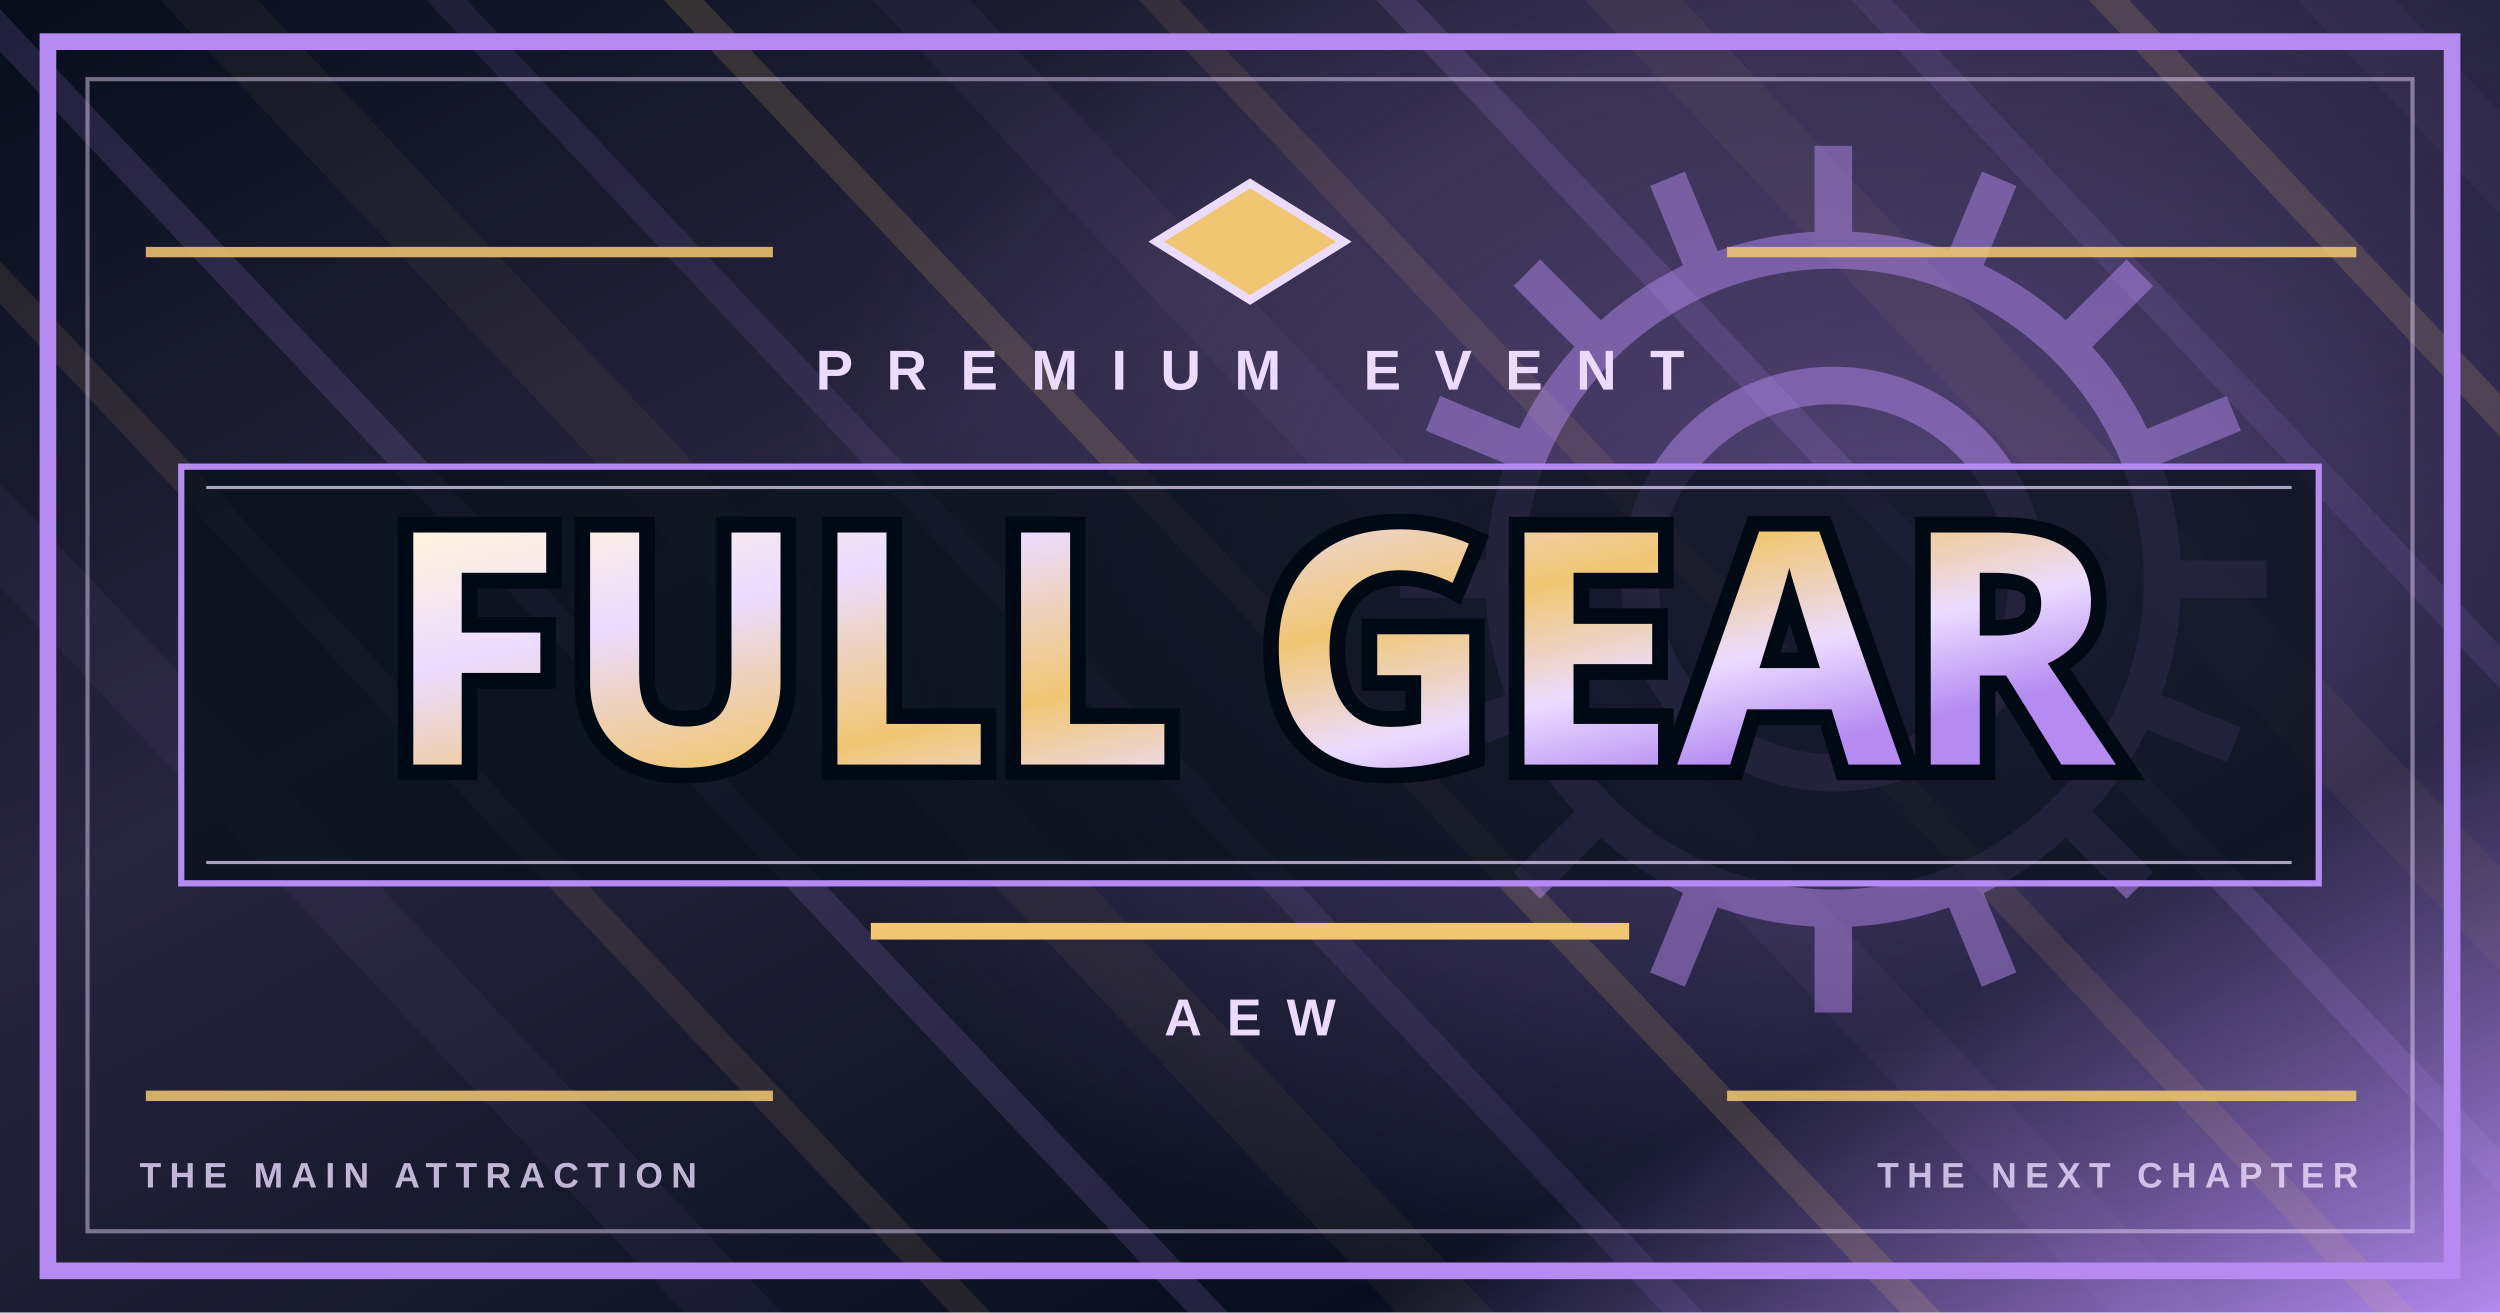
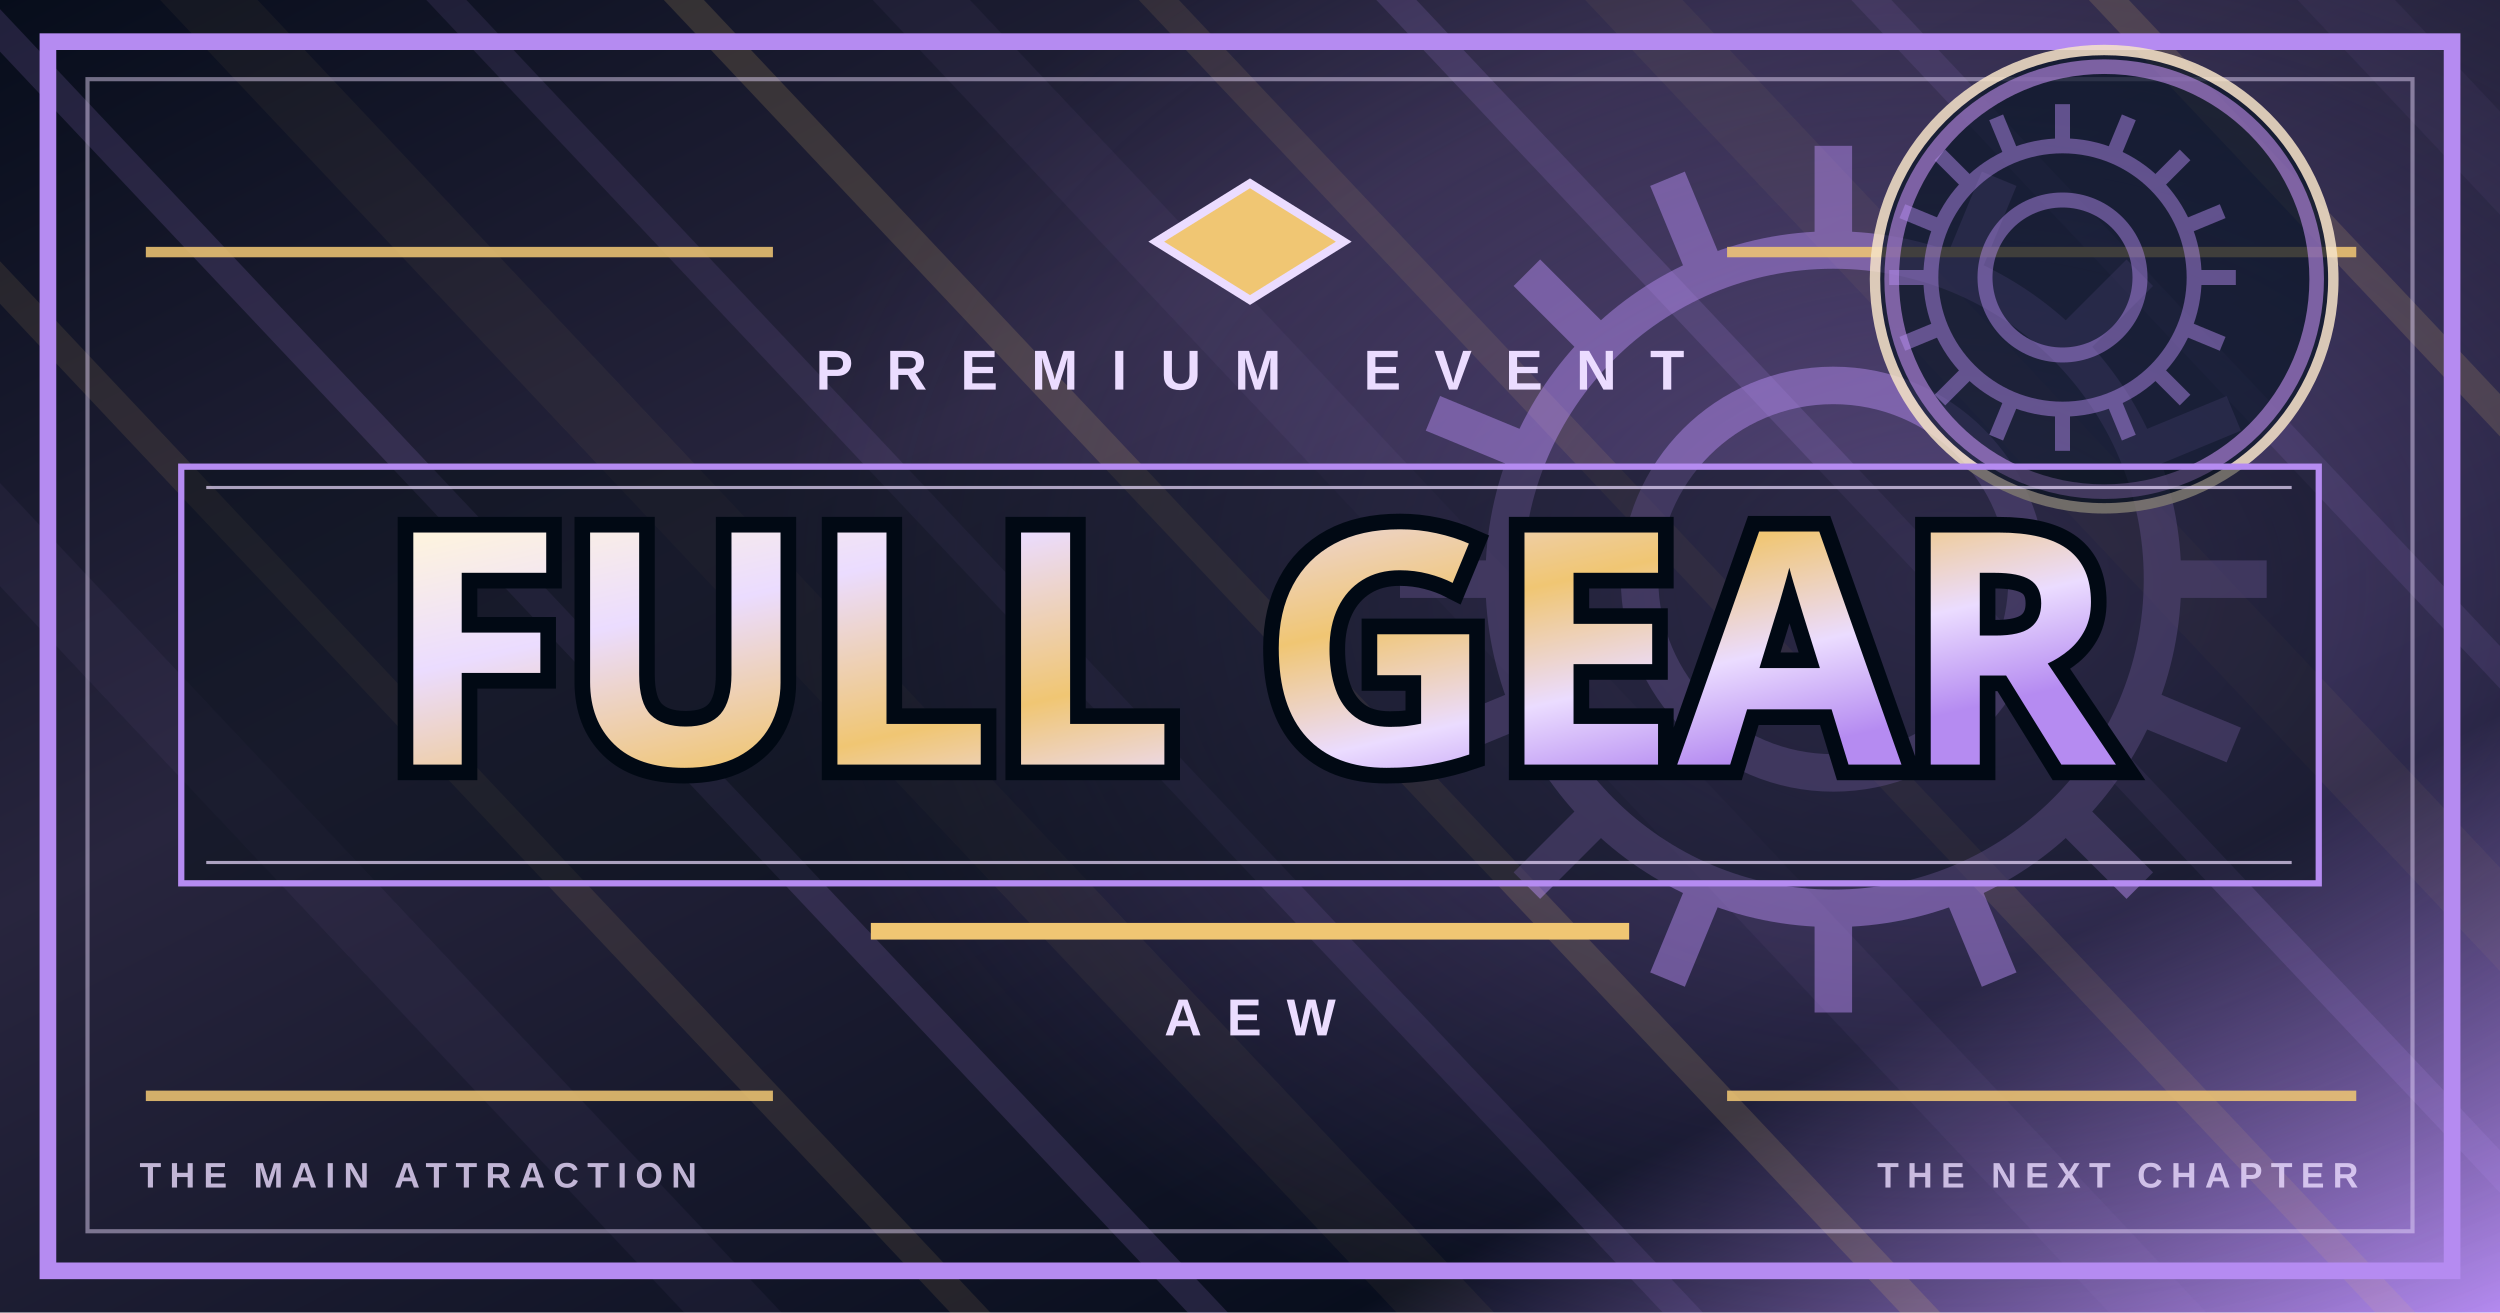
<svg xmlns="http://www.w3.org/2000/svg" width="1200" height="630" viewBox="0 0 1200 630" role="img" aria-label="FULL GEAR event art">
  <defs>
    <linearGradient id="sky" x1="0" y1="0" x2="1" y2="1">
      <stop stop-color="#070d1b" />
      <stop offset=".35" stop-color="#28253e" />
      <stop offset=".77" stop-color="#080e1d" />
      <stop offset="1" stop-color="#b58bf1" />
    </linearGradient>
    <linearGradient id="chrome" x1="0" y1="0" x2="1" y2=".6">
      <stop stop-color="#fff5dc" />
      <stop offset=".27" stop-color="#ebdcff" />
      <stop offset=".59" stop-color="#f0c673" />
      <stop offset=".81" stop-color="#ebdcff" />
      <stop offset="1" stop-color="#b58bf1" />
    </linearGradient>
    <radialGradient id="spot">
      <stop stop-color="#b58bf1" stop-opacity=".39" />
      <stop offset="1" stop-color="#b58bf1" stop-opacity="0" />
    </radialGradient>
  </defs>
  <path fill="url(#sky)" d="M0 0h1200v630H0z" />
  <ellipse cx="935" cy="280" rx="570" ry="390" fill="url(#spot)" />
  <path d="M-270 -30L380 660" stroke="#b58bf1" opacity="0.05" stroke-width="34" />
  <path d="M-156 -30L494 660" stroke="#f0c673" opacity="0.1" stroke-width="14" />
  <path d="M-42 -30L608 660" stroke="#b58bf1" opacity="0.15" stroke-width="14" />
  <path d="M72 -30L722 660" stroke="#f0c673" opacity="0.05" stroke-width="34" />
  <path d="M186 -30L836 660" stroke="#b58bf1" opacity="0.1" stroke-width="14" />
  <path d="M300 -30L950 660" stroke="#f0c673" opacity="0.15" stroke-width="14" />
  <path d="M414 -30L1064 660" stroke="#b58bf1" opacity="0.05" stroke-width="34" />
  <path d="M528 -30L1178 660" stroke="#f0c673" opacity="0.1" stroke-width="14" />
  <path d="M642 -30L1292 660" stroke="#b58bf1" opacity="0.15" stroke-width="14" />
  <path d="M756 -30L1406 660" stroke="#f0c673" opacity="0.05" stroke-width="34" />
  <path d="M870 -30L1520 660" stroke="#b58bf1" opacity="0.1" stroke-width="14" />
  <path d="M984 -30L1634 660" stroke="#f0c673" opacity="0.15" stroke-width="14" />
  <path d="M1098 -30L1748 660" stroke="#b58bf1" opacity="0.05" stroke-width="34" />
  <path d="M1212 -30L1862 660" stroke="#f0c673" opacity="0.1" stroke-width="14" />
  <path d="M1326 -30L1976 660" stroke="#b58bf1" opacity="0.15" stroke-width="14" />
-   <g color="#b58bf1" opacity=".48" transform="translate(-60 0)">
+   <g id="ppw-event-crest" color="#b58bf1" opacity=".48" transform="translate(-60 0)">
    <g fill="none" stroke="currentColor" stroke-width="18">
      <circle cx="940" cy="278" r="158" />
      <circle cx="940" cy="278" r="93" />
      <path d="M1103.0 278.0L1148.0 278.0" />
      <path d="M1090.6 340.4L1132.2 357.6" />
      <path d="M1055.3 393.3L1087.1 425.1" />
      <path d="M1002.4 428.6L1019.6 470.2" />
      <path d="M940.0 441.0L940.0 486.0" />
      <path d="M877.6 428.6L860.4 470.2" />
      <path d="M824.7 393.3L792.9 425.1" />
      <path d="M789.4 340.4L747.8 357.6" />
      <path d="M777.0 278.0L732.0 278.0" />
      <path d="M789.4 215.6L747.8 198.4" />
      <path d="M824.7 162.7L792.9 130.9" />
      <path d="M877.6 127.4L860.4 85.8" />
      <path d="M940.0 115.0L940.0 70.0" />
      <path d="M1002.4 127.4L1019.6 85.8" />
      <path d="M1055.3 162.7L1087.1 130.9" />
      <path d="M1090.6 215.6L1132.2 198.4" />
    </g>
  </g>
  <path d="M23 20h1154v590H23Z" fill="none" stroke="#b58bf1" stroke-width="8" />
  <path d="M42 38h1116v553H42Z" fill="none" stroke="#ebdcff" stroke-width="2" opacity=".46" />
  <path d="M70 121h301M829 121h302M70 526h301M829 526h302" stroke="#f0c673" stroke-width="5" opacity=".86" />
  <path d="M600 88l45 28-45 28-45-28Z" fill="#f0c673" stroke="#ebdcff" stroke-width="4" />
  <text x="600" y="187" font-family="Arial,sans-serif" text-anchor="middle" font-size="27" letter-spacing="16" font-weight="900" fill="#ebdcff">PREMIUM EVENT</text>
-   <path d="M87 224H1113V424H87Z" fill="#09101bc4" stroke="#b58bf1" stroke-width="3" />
+   <circle cx="1010" cy="134" r="110" fill="#0d1729e0" stroke="#f6e3c8" stroke-width="5" opacity=".85" />
+   <circle cx="1010" cy="134" r="102" fill="none" stroke="#c08eec" stroke-width="7" opacity=".6" />
+   <use href="#ppw-event-crest" transform="translate(1010 134) scale(.40) translate(-930 -280)" opacity=".98" />
+   <path d="M87 224H1113V424H87Z" fill="#09101b82" stroke="#b58bf1" stroke-width="3" />
  <path d="M99 234h1001M99 414h1001" stroke="#ebdcff" stroke-width="1.5" opacity=".7" />
  <text x="600" y="367" text-anchor="middle" font-family="Impact,'Arial Black',sans-serif" font-size="156" font-weight="1000" textLength="884.52" lengthAdjust="spacingAndGlyphs" fill="url(#chrome)" stroke="#010914" stroke-width="15" paint-order="stroke">FULL GEAR</text>
  <path d="M418 447h364" stroke="#f0c673" stroke-width="8" />
  <text x="600" y="497" text-anchor="middle" fill="#ebdcff" font-family="Arial,sans-serif" font-size="25" font-weight="900" letter-spacing="12">AEW</text>
  <text x="67" y="570" fill="#ebdcff" opacity=".8" font-family="Arial,sans-serif" font-size="17" font-weight="900" letter-spacing="4">THE MAIN ATTRACTION</text>
  <text x="1132" y="570" text-anchor="end" fill="#ebdcff" opacity=".8" font-family="Arial,sans-serif" font-size="17" font-weight="900" letter-spacing="4">THE NEXT CHAPTER</text>
</svg>
